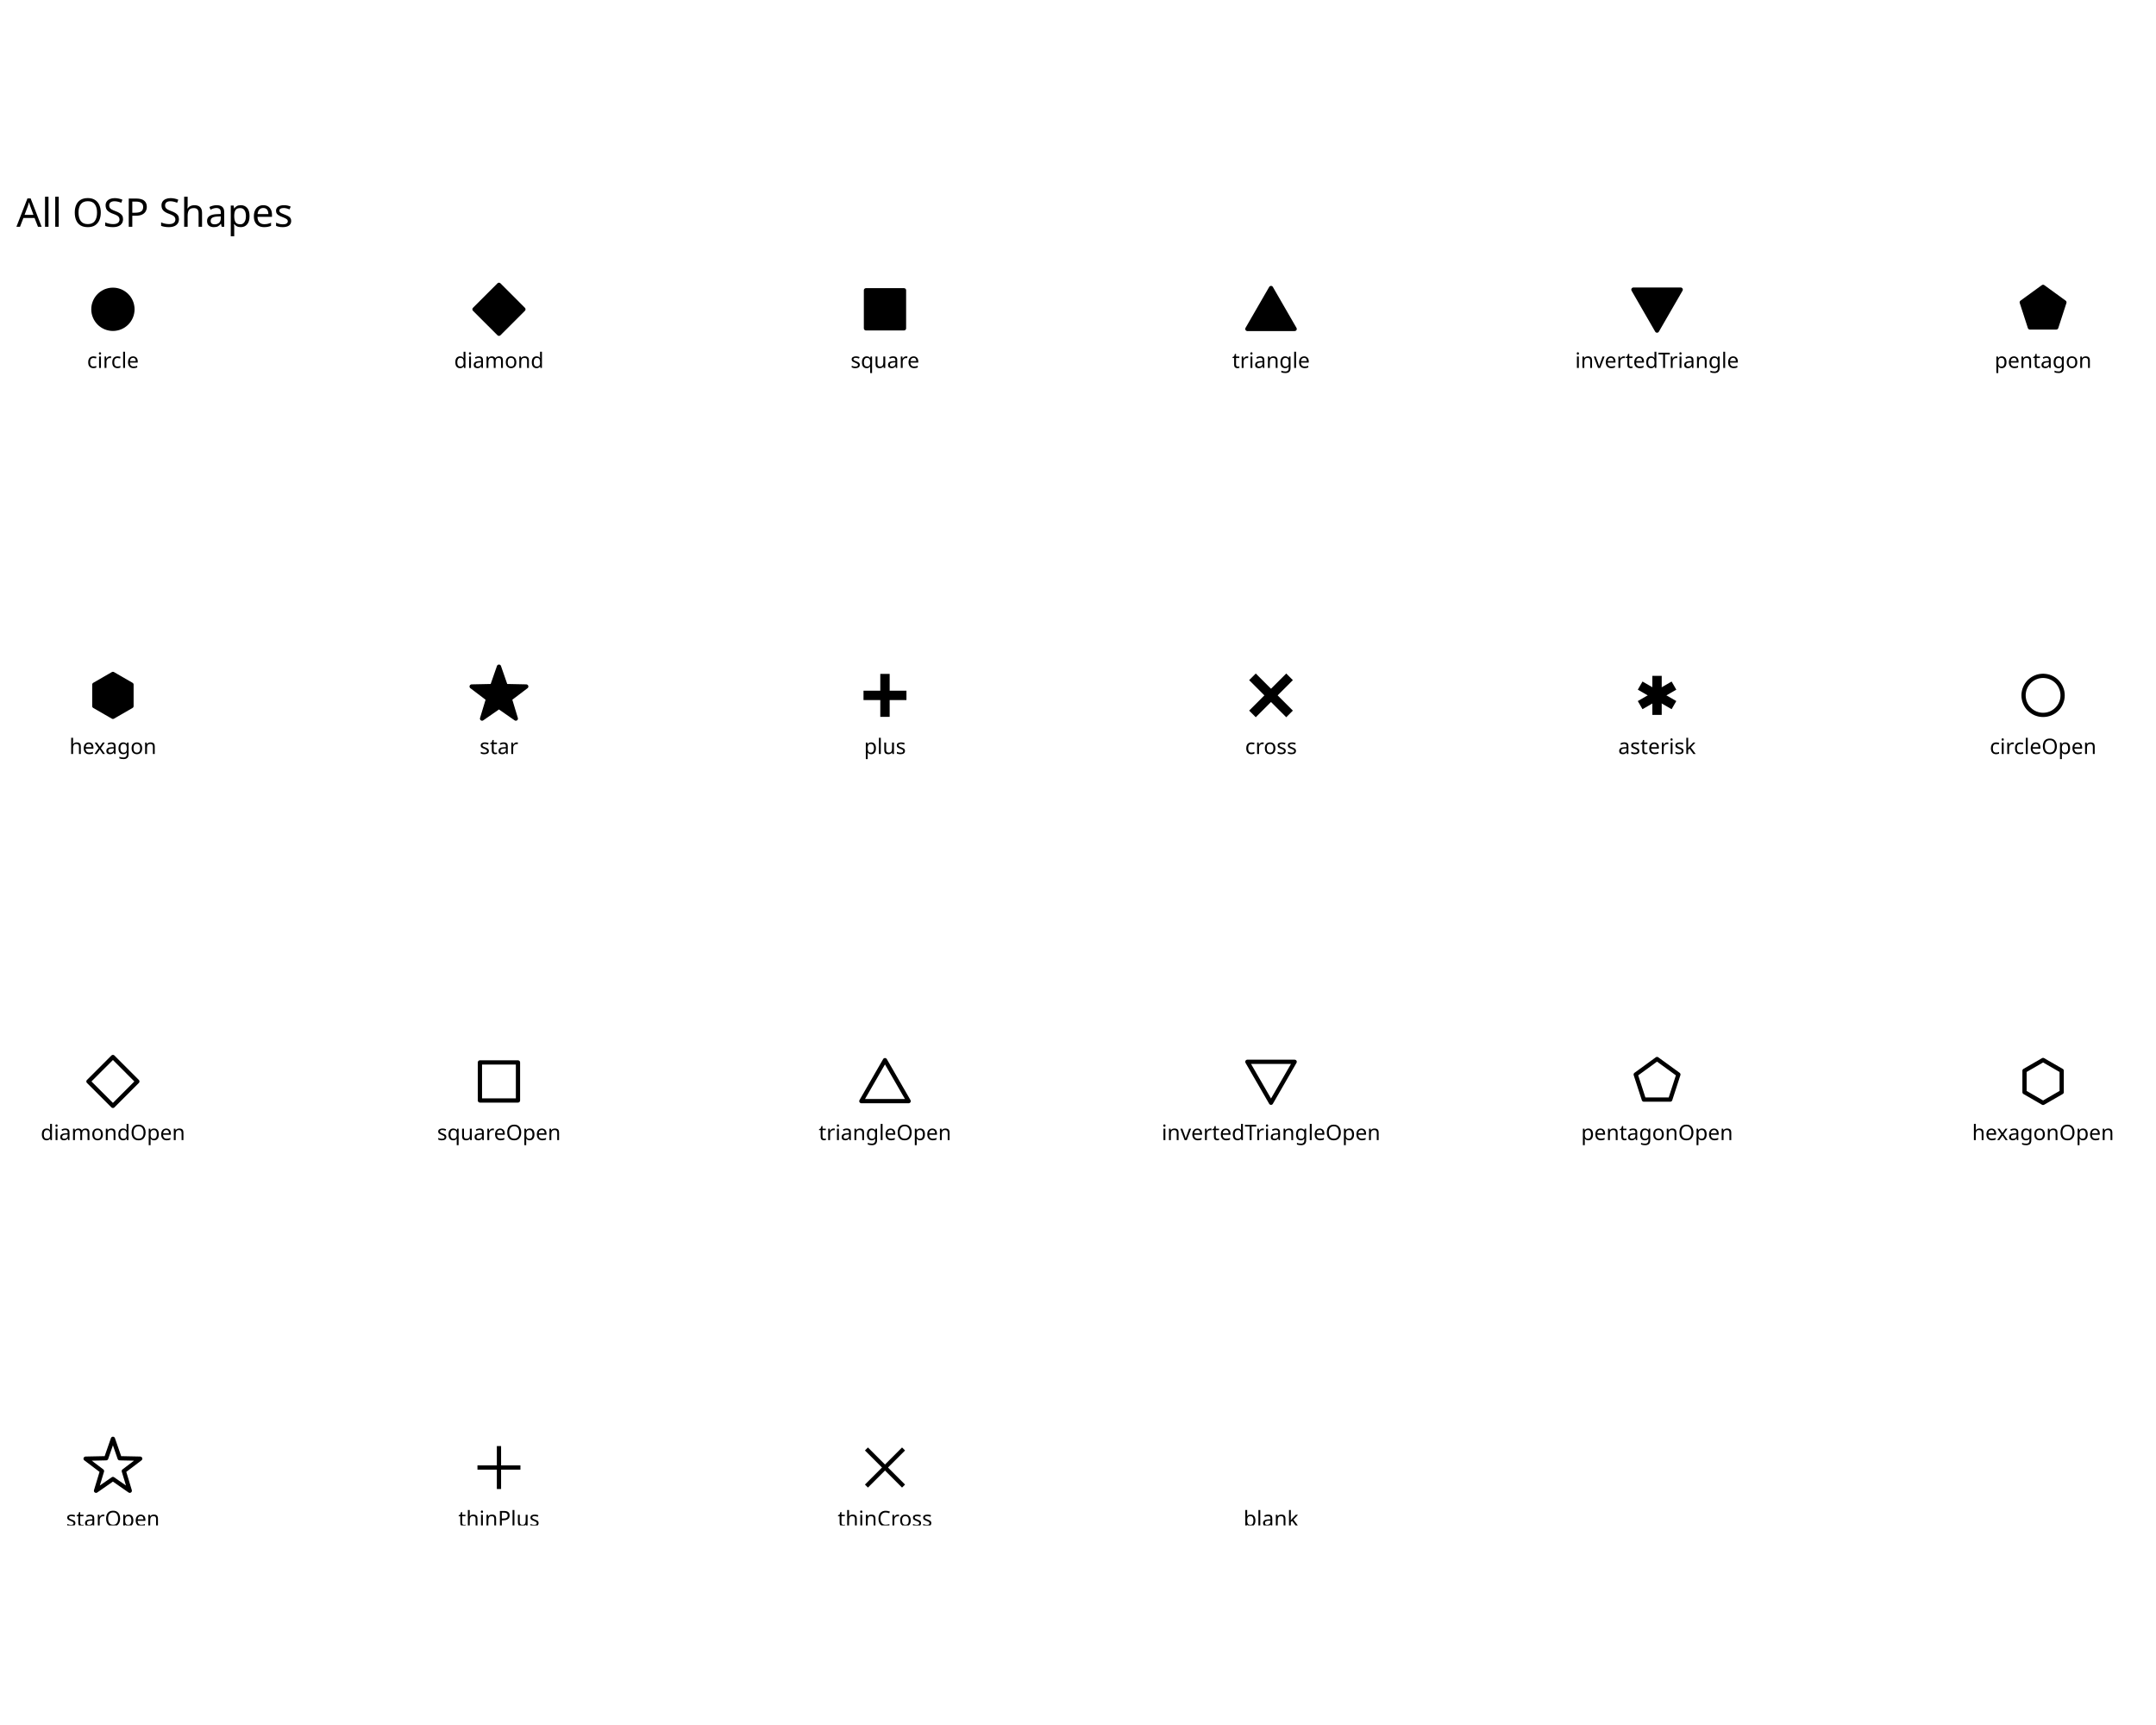
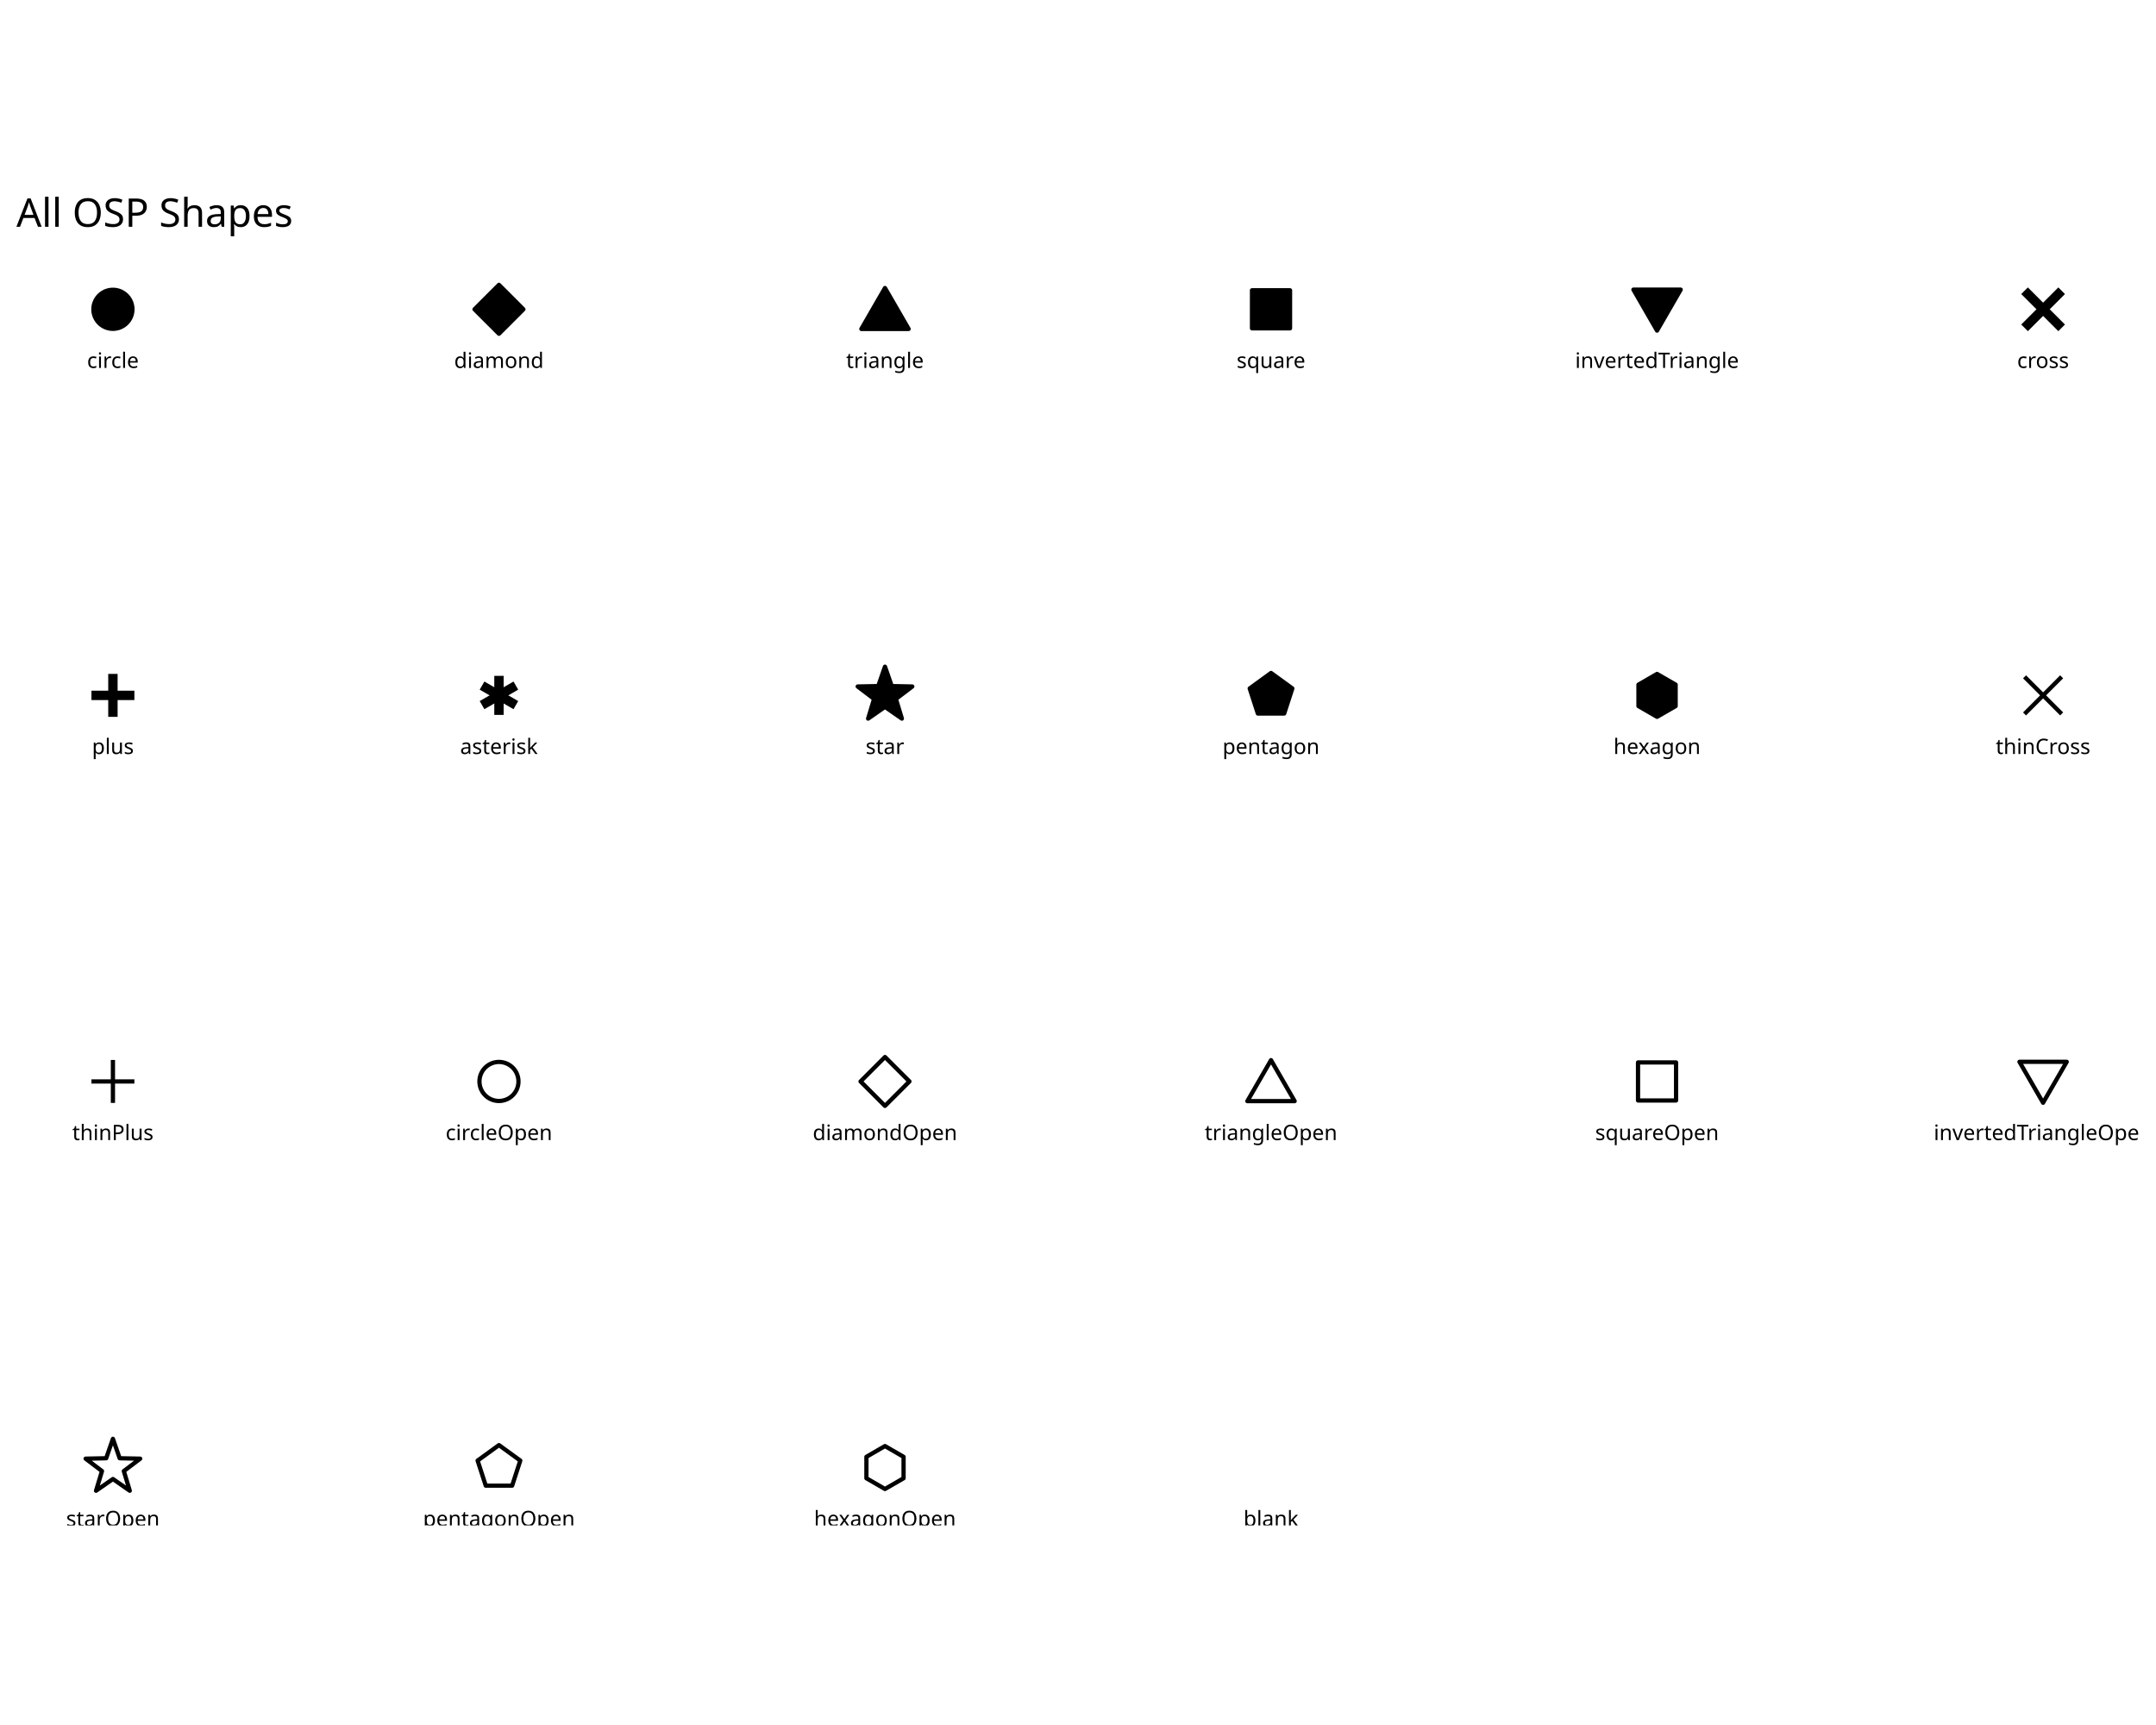
<svg xmlns="http://www.w3.org/2000/svg" class="svglite" data-engine-version="2.0" width="720.00pt" height="576.00pt" viewBox="0 0 720.00 576.00">
  <defs>
    <style type="text/css">
    .svglite line, .svglite polyline, .svglite polygon, .svglite path, .svglite rect, .svglite circle {
      fill: none;
      stroke: #000000;
      stroke-linecap: round;
      stroke-linejoin: round;
      stroke-miterlimit: 10.00;
    }
  </style>
  </defs>
  <rect width="100%" height="100%" style="stroke: none; fill: #FFFFFF;" />
  <defs>
    <clipPath id="cpMC4wMHw3MjAuMDB8MC4wMHw1NzYuMDA=">
      <rect x="0.00" y="0.00" width="720.00" height="576.00" />
    </clipPath>
  </defs>
  <g clip-path="url(#cpMC4wMHw3MjAuMDB8MC4wMHw1NzYuMDA=)">
</g>
  <defs>
    <clipPath id="cpMC4wMHw3MjAuMDB8NjEuMTZ8NTE0Ljg0">
      <rect x="0.00" y="61.16" width="720.00" height="453.69" />
    </clipPath>
  </defs>
  <g clip-path="url(#cpMC4wMHw3MjAuMDB8NjEuMTZ8NTE0Ljg0)">
    <rect x="0.00" y="61.16" width="720.00" height="453.69" style="stroke-width: 1.07; stroke: none; fill: #FFFFFF;" />
  </g>
  <g clip-path="url(#cpMC4wMHw3MjAuMDB8MC4wMHw1NzYuMDA=)">
</g>
  <defs>
    <clipPath id="cpNS40OHw3MTQuNTJ8ODMuOTR8NTA5LjM2">
      <rect x="5.48" y="83.94" width="709.04" height="425.42" />
    </clipPath>
  </defs>
  <g clip-path="url(#cpNS40OHw3MTQuNTJ8ODMuOTR8NTA5LjM2)">
    <polygon points="44.23,103.28 44.20,102.64 44.10,102.01 43.95,101.38 43.73,100.78 43.46,100.20 43.13,99.66 42.75,99.14 42.32,98.67 41.84,98.24 41.33,97.86 40.78,97.53 40.20,97.25 39.60,97.04 38.98,96.88 38.35,96.79 37.71,96.76 37.07,96.79 36.44,96.88 35.82,97.04 35.21,97.25 34.64,97.53 34.09,97.86 33.57,98.24 33.10,98.67 32.67,99.14 32.29,99.66 31.96,100.20 31.69,100.78 31.47,101.38 31.31,102.01 31.22,102.64 31.19,103.28 31.22,103.92 31.31,104.55 31.47,105.17 31.69,105.77 31.96,106.35 32.29,106.90 32.67,107.41 33.10,107.89 33.57,108.32 34.09,108.70 34.64,109.03 35.21,109.30 35.82,109.52 36.44,109.67 37.07,109.77 37.71,109.80 38.35,109.77 38.98,109.67 39.60,109.52 40.20,109.30 40.78,109.03 41.33,108.70 41.84,108.32 42.32,107.89 42.75,107.41 43.13,106.90 43.46,106.35 43.73,105.77 43.95,105.17 44.10,104.55 44.20,103.92 " style="stroke-width: 1.42; fill: #000000;" />
    <polygon points="174.79,103.28 166.63,95.11 158.46,103.28 166.63,111.44 " style="stroke-width: 1.42; fill: #000000;" />
-     <polygon points="301.89,96.93 289.19,96.93 289.19,109.63 301.89,109.63 " style="stroke-width: 1.42; fill: #000000;" />
-     <polygon points="424.46,96.17 416.56,109.84 432.35,109.84 " style="stroke-width: 1.42; fill: #000000;" />
+     <polygon points="295.54,96.17 287.65,109.84 303.44,109.84 " style="stroke-width: 1.42; fill: #000000;" />
+     <polygon points="430.81,96.93 418.11,96.93 418.11,109.63 430.81,109.63 " style="stroke-width: 1.42; fill: #000000;" />
    <polygon points="553.37,110.39 561.27,96.71 545.48,96.71 " style="stroke-width: 1.42; fill: #000000;" />
-     <polygon points="682.29,95.79 675.17,100.96 677.89,109.34 686.69,109.34 689.41,100.96 " style="stroke-width: 1.42; fill: #000000;" />
-     <polygon points="37.71,225.03 31.50,228.61 31.50,235.78 37.71,239.36 43.91,235.78 43.91,228.61 " style="stroke-width: 1.42; fill: #000000;" />
-     <polygon points="166.63,222.61 164.37,229.09 157.51,229.23 162.98,233.38 160.99,239.95 166.63,236.03 172.26,239.95 170.27,233.38 175.74,229.23 168.88,229.09 " style="stroke-width: 1.42; fill: #000000;" />
-     <line x1="288.37" y1="232.19" x2="302.71" y2="232.19" style="stroke-width: 3.13; stroke-linecap: butt;" />
-     <line x1="295.54" y1="239.37" x2="295.54" y2="225.02" style="stroke-width: 3.13; stroke-linecap: butt;" />
-     <line x1="418.26" y1="238.39" x2="430.65" y2="226.00" style="stroke-width: 3.13; stroke-linecap: butt;" />
-     <line x1="418.26" y1="226.00" x2="430.65" y2="238.39" style="stroke-width: 3.13; stroke-linecap: butt;" />
-     <line x1="553.37" y1="238.71" x2="553.37" y2="225.67" style="stroke-width: 3.13; stroke-linecap: butt;" />
-     <line x1="559.02" y1="235.45" x2="547.73" y2="228.93" style="stroke-width: 3.13; stroke-linecap: butt;" />
-     <line x1="559.02" y1="228.93" x2="547.73" y2="235.45" style="stroke-width: 3.13; stroke-linecap: butt;" />
-     <polygon points="688.81,232.19 688.78,231.55 688.69,230.92 688.53,230.30 688.31,229.70 688.04,229.12 687.71,228.57 687.33,228.06 686.90,227.58 686.43,227.15 685.91,226.77 685.36,226.44 684.79,226.17 684.18,225.95 683.56,225.80 682.93,225.71 682.29,225.67 681.65,225.71 681.02,225.80 680.40,225.95 679.80,226.17 679.22,226.44 678.67,226.77 678.16,227.15 677.68,227.58 677.25,228.06 676.87,228.57 676.54,229.12 676.27,229.70 676.05,230.30 675.90,230.92 675.80,231.55 675.77,232.19 675.80,232.83 675.90,233.47 676.05,234.09 676.27,234.69 676.54,235.27 676.87,235.82 677.25,236.33 677.68,236.80 678.16,237.23 678.67,237.61 679.22,237.94 679.80,238.22 680.40,238.43 681.02,238.59 681.65,238.68 682.29,238.71 682.93,238.68 683.56,238.59 684.18,238.43 684.79,238.22 685.36,237.94 685.91,237.61 686.43,237.23 686.90,236.80 687.33,236.33 687.71,235.82 688.04,235.27 688.31,234.69 688.53,234.09 688.69,233.47 688.78,232.83 " style="stroke-width: 1.42; fill: none;" />
-     <polygon points="45.87,361.11 37.71,352.95 29.54,361.11 37.71,369.27 " style="stroke-width: 1.42; fill: none;" />
-     <polygon points="172.98,354.76 160.27,354.76 160.27,367.46 172.98,367.46 " style="stroke-width: 1.42; fill: none;" />
-     <polygon points="295.54,354.00 287.65,367.68 303.44,367.68 " style="stroke-width: 1.42; fill: none;" />
-     <polygon points="424.46,368.22 432.35,354.55 416.56,354.55 " style="stroke-width: 1.42; fill: none;" />
-     <polygon points="553.37,353.62 546.25,358.80 548.97,367.17 557.78,367.17 560.50,358.80 " style="stroke-width: 1.42; fill: none;" />
-     <polygon points="682.29,353.95 676.09,357.53 676.09,364.69 682.29,368.27 688.50,364.69 688.50,357.53 " style="stroke-width: 1.42; fill: none;" />
+     <line x1="676.10" y1="109.47" x2="688.49" y2="97.08" style="stroke-width: 3.13; stroke-linecap: butt;" />
+     <line x1="676.10" y1="97.08" x2="688.49" y2="109.47" style="stroke-width: 3.13; stroke-linecap: butt;" />
+     <line x1="30.54" y1="232.19" x2="44.88" y2="232.19" style="stroke-width: 3.13; stroke-linecap: butt;" />
+     <line x1="37.71" y1="239.37" x2="37.71" y2="225.02" style="stroke-width: 3.13; stroke-linecap: butt;" />
+     <line x1="166.63" y1="238.71" x2="166.63" y2="225.67" style="stroke-width: 3.13; stroke-linecap: butt;" />
+     <line x1="172.27" y1="235.45" x2="160.98" y2="228.93" style="stroke-width: 3.13; stroke-linecap: butt;" />
+     <line x1="172.27" y1="228.93" x2="160.98" y2="235.45" style="stroke-width: 3.13; stroke-linecap: butt;" />
+     <polygon points="295.54,222.61 293.29,229.09 286.43,229.23 291.90,233.38 289.91,239.95 295.54,236.03 301.18,239.95 299.19,233.38 304.66,229.23 297.80,229.09 " style="stroke-width: 1.42; fill: #000000;" />
+     <polygon points="424.46,224.71 417.34,229.88 420.06,238.25 428.86,238.25 431.58,229.88 " style="stroke-width: 1.42; fill: #000000;" />
+     <polygon points="553.37,225.03 547.17,228.61 547.17,235.78 553.37,239.36 559.58,235.78 559.58,228.61 " style="stroke-width: 1.42; fill: #000000;" />
+     <line x1="676.10" y1="238.39" x2="688.49" y2="226.00" style="stroke-width: 1.42; stroke-linecap: butt;" />
+     <line x1="676.10" y1="226.00" x2="688.49" y2="238.39" style="stroke-width: 1.42; stroke-linecap: butt;" />
+     <line x1="30.54" y1="361.11" x2="44.88" y2="361.11" style="stroke-width: 1.42; stroke-linecap: butt;" />
+     <line x1="37.71" y1="368.28" x2="37.71" y2="353.94" style="stroke-width: 1.42; stroke-linecap: butt;" />
+     <polygon points="173.14,361.11 173.11,360.47 173.02,359.84 172.86,359.22 172.65,358.62 172.38,358.04 172.05,357.49 171.66,356.97 171.24,356.50 170.76,356.07 170.25,355.69 169.70,355.36 169.12,355.09 168.52,354.87 167.90,354.72 167.26,354.62 166.63,354.59 165.99,354.62 165.35,354.72 164.73,354.87 164.13,355.09 163.55,355.36 163.00,355.69 162.49,356.07 162.02,356.50 161.59,356.97 161.20,357.49 160.88,358.04 160.60,358.62 160.39,359.22 160.23,359.84 160.14,360.47 160.11,361.11 160.14,361.75 160.23,362.38 160.39,363.00 160.60,363.61 160.88,364.18 161.20,364.73 161.59,365.25 162.02,365.72 162.49,366.15 163.00,366.53 163.55,366.86 164.13,367.13 164.73,367.35 165.35,367.50 165.99,367.60 166.63,367.63 167.26,367.60 167.90,367.50 168.52,367.35 169.12,367.13 169.70,366.86 170.25,366.53 170.76,366.15 171.24,365.72 171.66,365.25 172.05,364.73 172.38,364.18 172.65,363.61 172.86,363.00 173.02,362.38 173.11,361.75 " style="stroke-width: 1.42; fill: none;" />
+     <polygon points="303.71,361.11 295.54,352.95 287.38,361.11 295.54,369.27 " style="stroke-width: 1.42; fill: none;" />
+     <polygon points="424.46,354.00 416.56,367.68 432.35,367.68 " style="stroke-width: 1.42; fill: none;" />
+     <polygon points="559.73,354.76 547.02,354.76 547.02,367.46 559.73,367.46 " style="stroke-width: 1.42; fill: none;" />
+     <polygon points="682.29,368.22 690.19,354.55 674.40,354.55 " style="stroke-width: 1.42; fill: none;" />
    <polygon points="37.71,480.44 35.46,486.93 28.59,487.07 34.06,491.21 32.07,497.78 37.71,493.86 43.34,497.78 41.35,491.21 46.82,487.07 39.96,486.93 " style="stroke-width: 1.42; fill: none;" />
-     <line x1="159.45" y1="490.03" x2="173.80" y2="490.03" style="stroke-width: 1.42; stroke-linecap: butt;" />
-     <line x1="166.63" y1="497.20" x2="166.63" y2="482.86" style="stroke-width: 1.42; stroke-linecap: butt;" />
-     <line x1="289.35" y1="496.22" x2="301.74" y2="483.83" style="stroke-width: 1.42; stroke-linecap: butt;" />
-     <line x1="289.35" y1="483.83" x2="301.74" y2="496.22" style="stroke-width: 1.42; stroke-linecap: butt;" />
+     <polygon points="166.63,482.54 159.50,487.71 162.22,496.08 171.03,496.08 173.75,487.71 " style="stroke-width: 1.42; fill: none;" />
+     <polygon points="295.54,482.86 289.34,486.45 289.34,493.61 295.54,497.19 301.75,493.61 301.75,486.45 " style="stroke-width: 1.42; fill: none;" />
    <text x="37.71" y="122.86" text-anchor="middle" style="font-size: 7.11px; font-family: sans;" textLength="16.60px" lengthAdjust="spacingAndGlyphs">circle</text>
    <text x="166.63" y="122.86" text-anchor="middle" style="font-size: 7.11px; font-family: sans;" textLength="27.29px" lengthAdjust="spacingAndGlyphs">diamond</text>
-     <text x="295.54" y="122.86" text-anchor="middle" style="font-size: 7.11px; font-family: sans;" textLength="21.75px" lengthAdjust="spacingAndGlyphs">square</text>
-     <text x="424.46" y="122.86" text-anchor="middle" style="font-size: 7.11px; font-family: sans;" textLength="23.33px" lengthAdjust="spacingAndGlyphs">triangle</text>
+     <text x="295.54" y="122.86" text-anchor="middle" style="font-size: 7.11px; font-family: sans;" textLength="23.33px" lengthAdjust="spacingAndGlyphs">triangle</text>
+     <text x="424.46" y="122.86" text-anchor="middle" style="font-size: 7.11px; font-family: sans;" textLength="21.75px" lengthAdjust="spacingAndGlyphs">square</text>
    <text x="553.37" y="122.86" text-anchor="middle" style="font-size: 7.11px; font-family: sans;" textLength="51.01px" lengthAdjust="spacingAndGlyphs">invertedTriangle</text>
-     <text x="682.29" y="122.86" text-anchor="middle" style="font-size: 7.11px; font-family: sans;" textLength="29.67px" lengthAdjust="spacingAndGlyphs">pentagon</text>
-     <text x="37.71" y="251.77" text-anchor="middle" style="font-size: 7.11px; font-family: sans;" textLength="27.30px" lengthAdjust="spacingAndGlyphs">hexagon</text>
-     <text x="166.63" y="251.77" text-anchor="middle" style="font-size: 7.11px; font-family: sans;" textLength="11.86px" lengthAdjust="spacingAndGlyphs">star</text>
-     <text x="295.54" y="251.77" text-anchor="middle" style="font-size: 7.11px; font-family: sans;" textLength="13.05px" lengthAdjust="spacingAndGlyphs">plus</text>
-     <text x="424.46" y="251.77" text-anchor="middle" style="font-size: 7.11px; font-family: sans;" textLength="17.00px" lengthAdjust="spacingAndGlyphs">cross</text>
-     <text x="553.37" y="251.77" text-anchor="middle" style="font-size: 7.11px; font-family: sans;" textLength="24.51px" lengthAdjust="spacingAndGlyphs">asterisk</text>
-     <text x="682.29" y="251.77" text-anchor="middle" style="font-size: 7.11px; font-family: sans;" textLength="34.01px" lengthAdjust="spacingAndGlyphs">circleOpen</text>
-     <text x="37.71" y="380.69" text-anchor="middle" style="font-size: 7.11px; font-family: sans;" textLength="44.69px" lengthAdjust="spacingAndGlyphs">diamondOpen</text>
-     <text x="166.63" y="380.69" text-anchor="middle" style="font-size: 7.11px; font-family: sans;" textLength="39.16px" lengthAdjust="spacingAndGlyphs">squareOpen</text>
-     <text x="295.54" y="380.69" text-anchor="middle" style="font-size: 7.11px; font-family: sans;" textLength="40.73px" lengthAdjust="spacingAndGlyphs">triangleOpen</text>
-     <text x="424.46" y="380.69" text-anchor="middle" style="font-size: 7.11px; font-family: sans;" textLength="68.41px" lengthAdjust="spacingAndGlyphs">invertedTriangleOpen</text>
-     <text x="553.37" y="380.69" text-anchor="middle" style="font-size: 7.11px; font-family: sans;" textLength="47.08px" lengthAdjust="spacingAndGlyphs">pentagonOpen</text>
-     <text x="682.29" y="380.69" text-anchor="middle" style="font-size: 7.11px; font-family: sans;" textLength="44.70px" lengthAdjust="spacingAndGlyphs">hexagonOpen</text>
+     <text x="682.29" y="122.86" text-anchor="middle" style="font-size: 7.11px; font-family: sans;" textLength="17.00px" lengthAdjust="spacingAndGlyphs">cross</text>
+     <text x="37.71" y="251.77" text-anchor="middle" style="font-size: 7.11px; font-family: sans;" textLength="13.05px" lengthAdjust="spacingAndGlyphs">plus</text>
+     <text x="166.63" y="251.77" text-anchor="middle" style="font-size: 7.11px; font-family: sans;" textLength="24.51px" lengthAdjust="spacingAndGlyphs">asterisk</text>
+     <text x="295.54" y="251.77" text-anchor="middle" style="font-size: 7.11px; font-family: sans;" textLength="11.86px" lengthAdjust="spacingAndGlyphs">star</text>
+     <text x="424.46" y="251.77" text-anchor="middle" style="font-size: 7.11px; font-family: sans;" textLength="29.67px" lengthAdjust="spacingAndGlyphs">pentagon</text>
+     <text x="553.37" y="251.77" text-anchor="middle" style="font-size: 7.11px; font-family: sans;" textLength="27.30px" lengthAdjust="spacingAndGlyphs">hexagon</text>
+     <text x="682.29" y="251.77" text-anchor="middle" style="font-size: 7.11px; font-family: sans;" textLength="30.05px" lengthAdjust="spacingAndGlyphs">thinCross</text>
+     <text x="37.71" y="380.69" text-anchor="middle" style="font-size: 7.11px; font-family: sans;" textLength="25.31px" lengthAdjust="spacingAndGlyphs">thinPlus</text>
+     <text x="166.63" y="380.69" text-anchor="middle" style="font-size: 7.11px; font-family: sans;" textLength="34.01px" lengthAdjust="spacingAndGlyphs">circleOpen</text>
+     <text x="295.54" y="380.69" text-anchor="middle" style="font-size: 7.11px; font-family: sans;" textLength="44.69px" lengthAdjust="spacingAndGlyphs">diamondOpen</text>
+     <text x="424.46" y="380.69" text-anchor="middle" style="font-size: 7.11px; font-family: sans;" textLength="40.73px" lengthAdjust="spacingAndGlyphs">triangleOpen</text>
+     <text x="553.37" y="380.69" text-anchor="middle" style="font-size: 7.11px; font-family: sans;" textLength="39.16px" lengthAdjust="spacingAndGlyphs">squareOpen</text>
+     <text x="682.29" y="380.69" text-anchor="middle" style="font-size: 7.11px; font-family: sans;" textLength="68.41px" lengthAdjust="spacingAndGlyphs">invertedTriangleOpen</text>
    <text x="37.71" y="509.61" text-anchor="middle" style="font-size: 7.11px; font-family: sans;" textLength="29.27px" lengthAdjust="spacingAndGlyphs">starOpen</text>
-     <text x="166.63" y="509.61" text-anchor="middle" style="font-size: 7.11px; font-family: sans;" textLength="25.31px" lengthAdjust="spacingAndGlyphs">thinPlus</text>
-     <text x="295.54" y="509.61" text-anchor="middle" style="font-size: 7.11px; font-family: sans;" textLength="30.05px" lengthAdjust="spacingAndGlyphs">thinCross</text>
+     <text x="166.63" y="509.61" text-anchor="middle" style="font-size: 7.11px; font-family: sans;" textLength="47.08px" lengthAdjust="spacingAndGlyphs">pentagonOpen</text>
+     <text x="295.54" y="509.61" text-anchor="middle" style="font-size: 7.11px; font-family: sans;" textLength="44.70px" lengthAdjust="spacingAndGlyphs">hexagonOpen</text>
    <text x="424.46" y="509.61" text-anchor="middle" style="font-size: 7.11px; font-family: sans;" textLength="17.01px" lengthAdjust="spacingAndGlyphs">blank</text>
  </g>
  <g clip-path="url(#cpMC4wMHw3MjAuMDB8MC4wMHw1NzYuMDA=)">
    <text x="5.48" y="75.72" style="font-size: 13.20px; font-family: sans;" textLength="94.67px" lengthAdjust="spacingAndGlyphs">All OSP Shapes</text>
  </g>
</svg>
